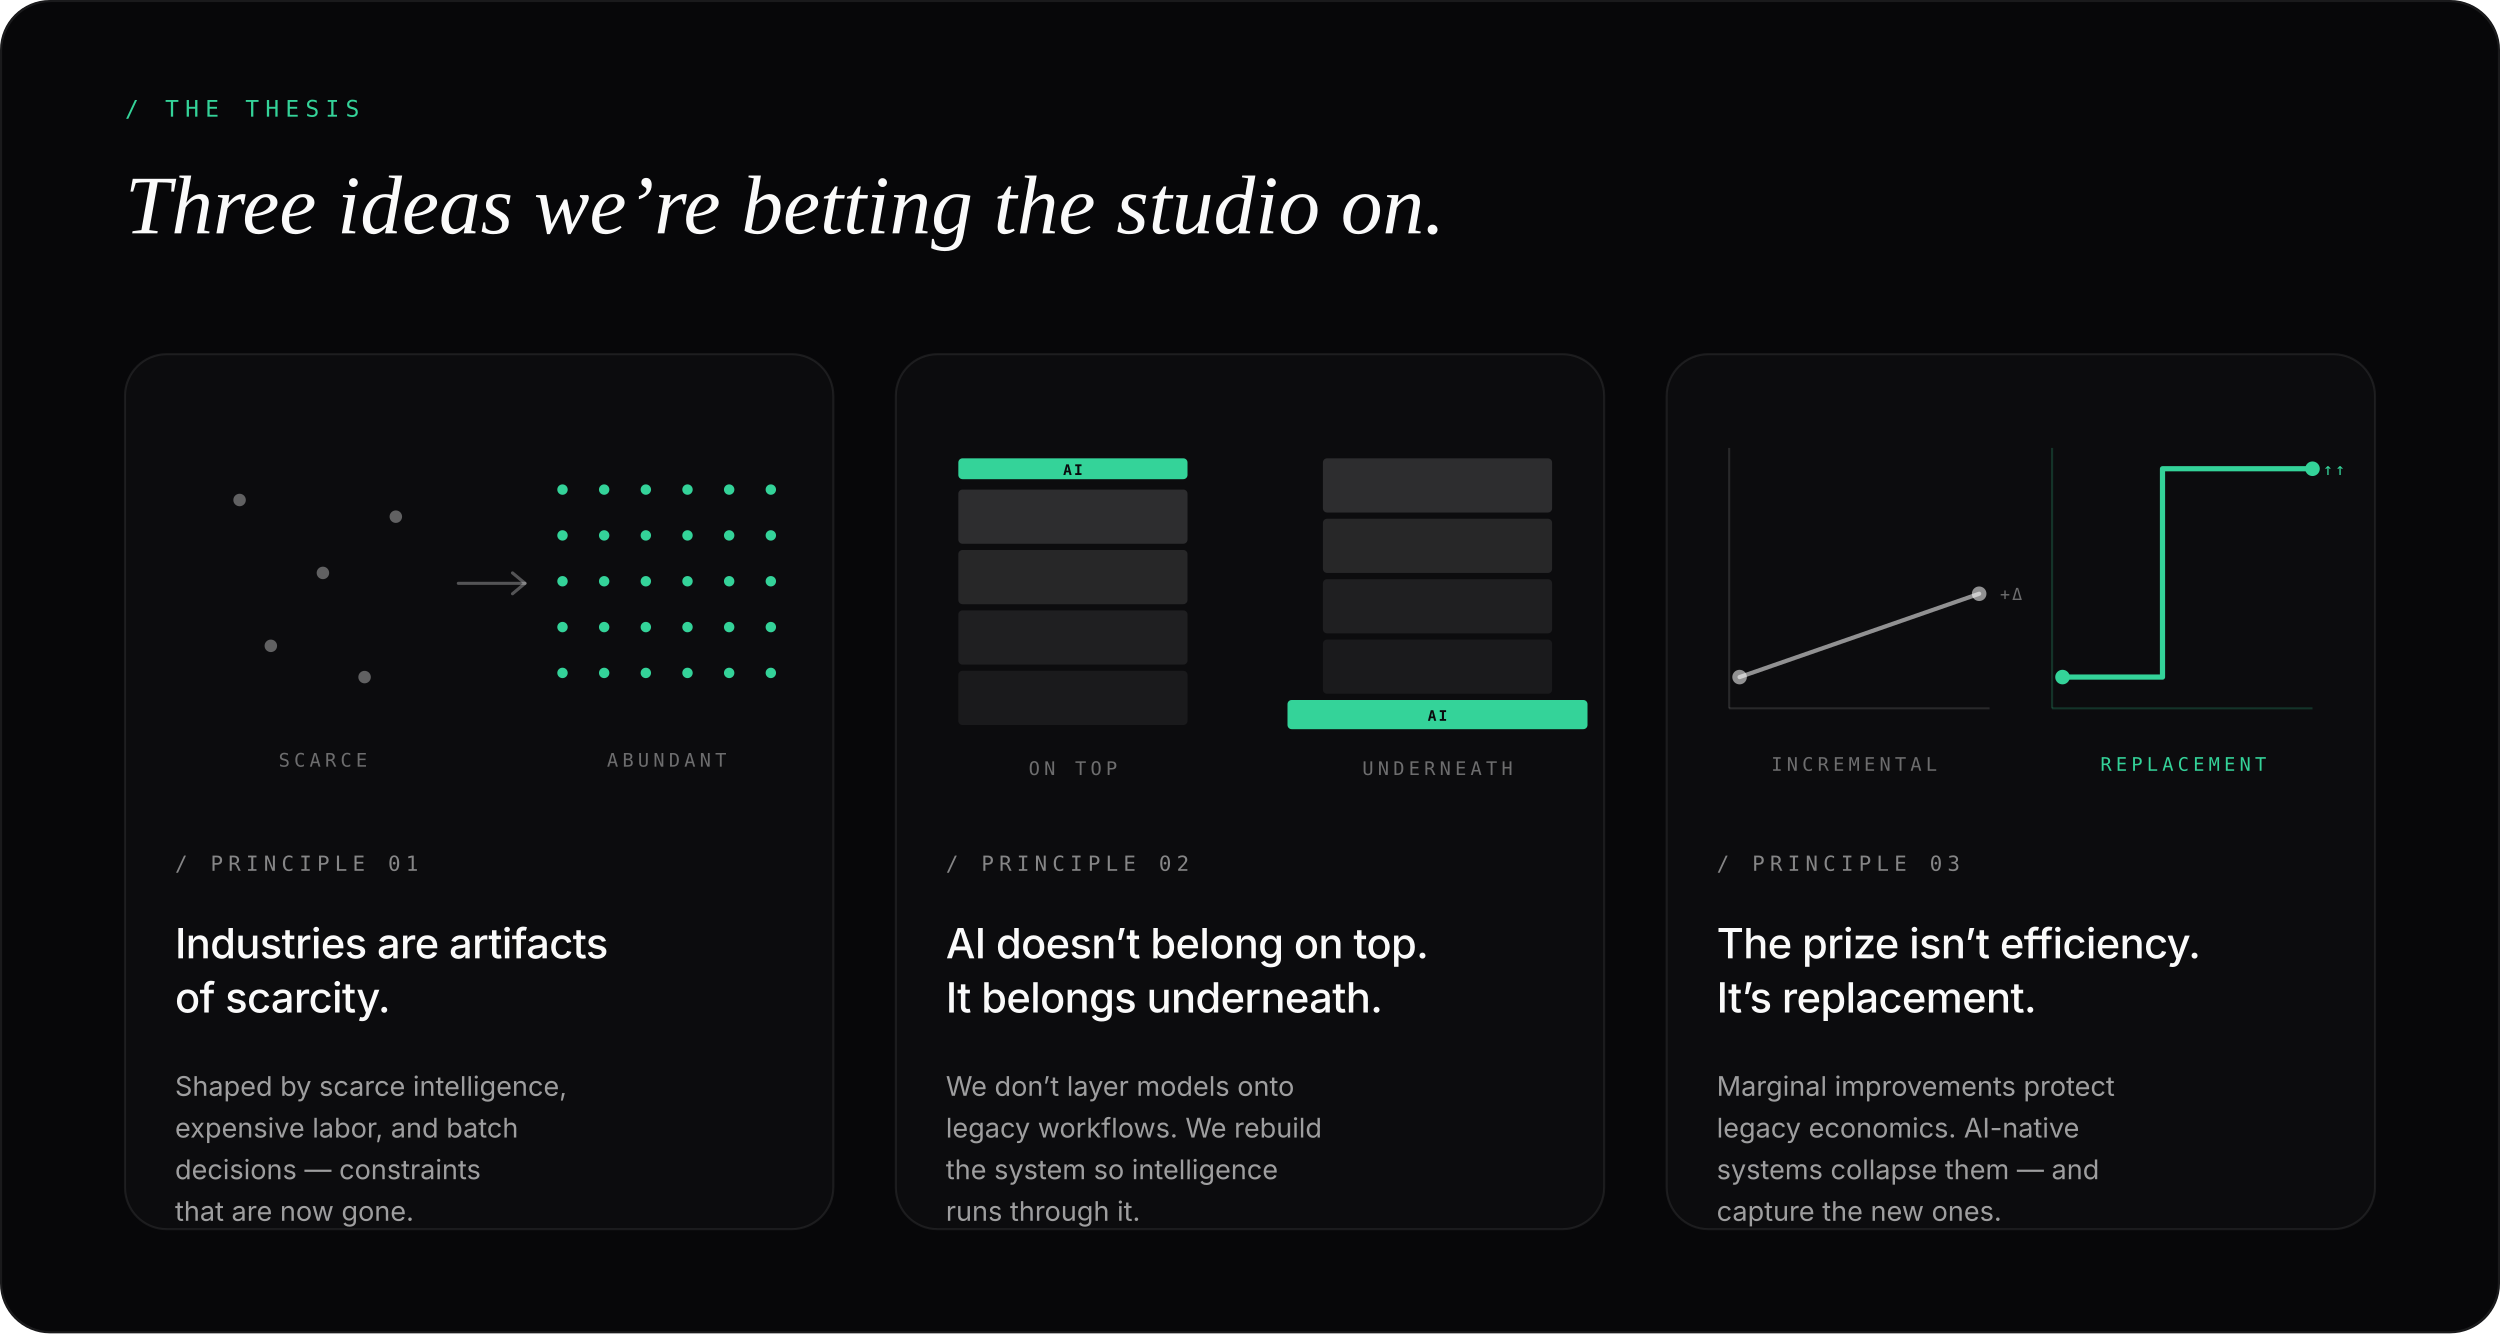
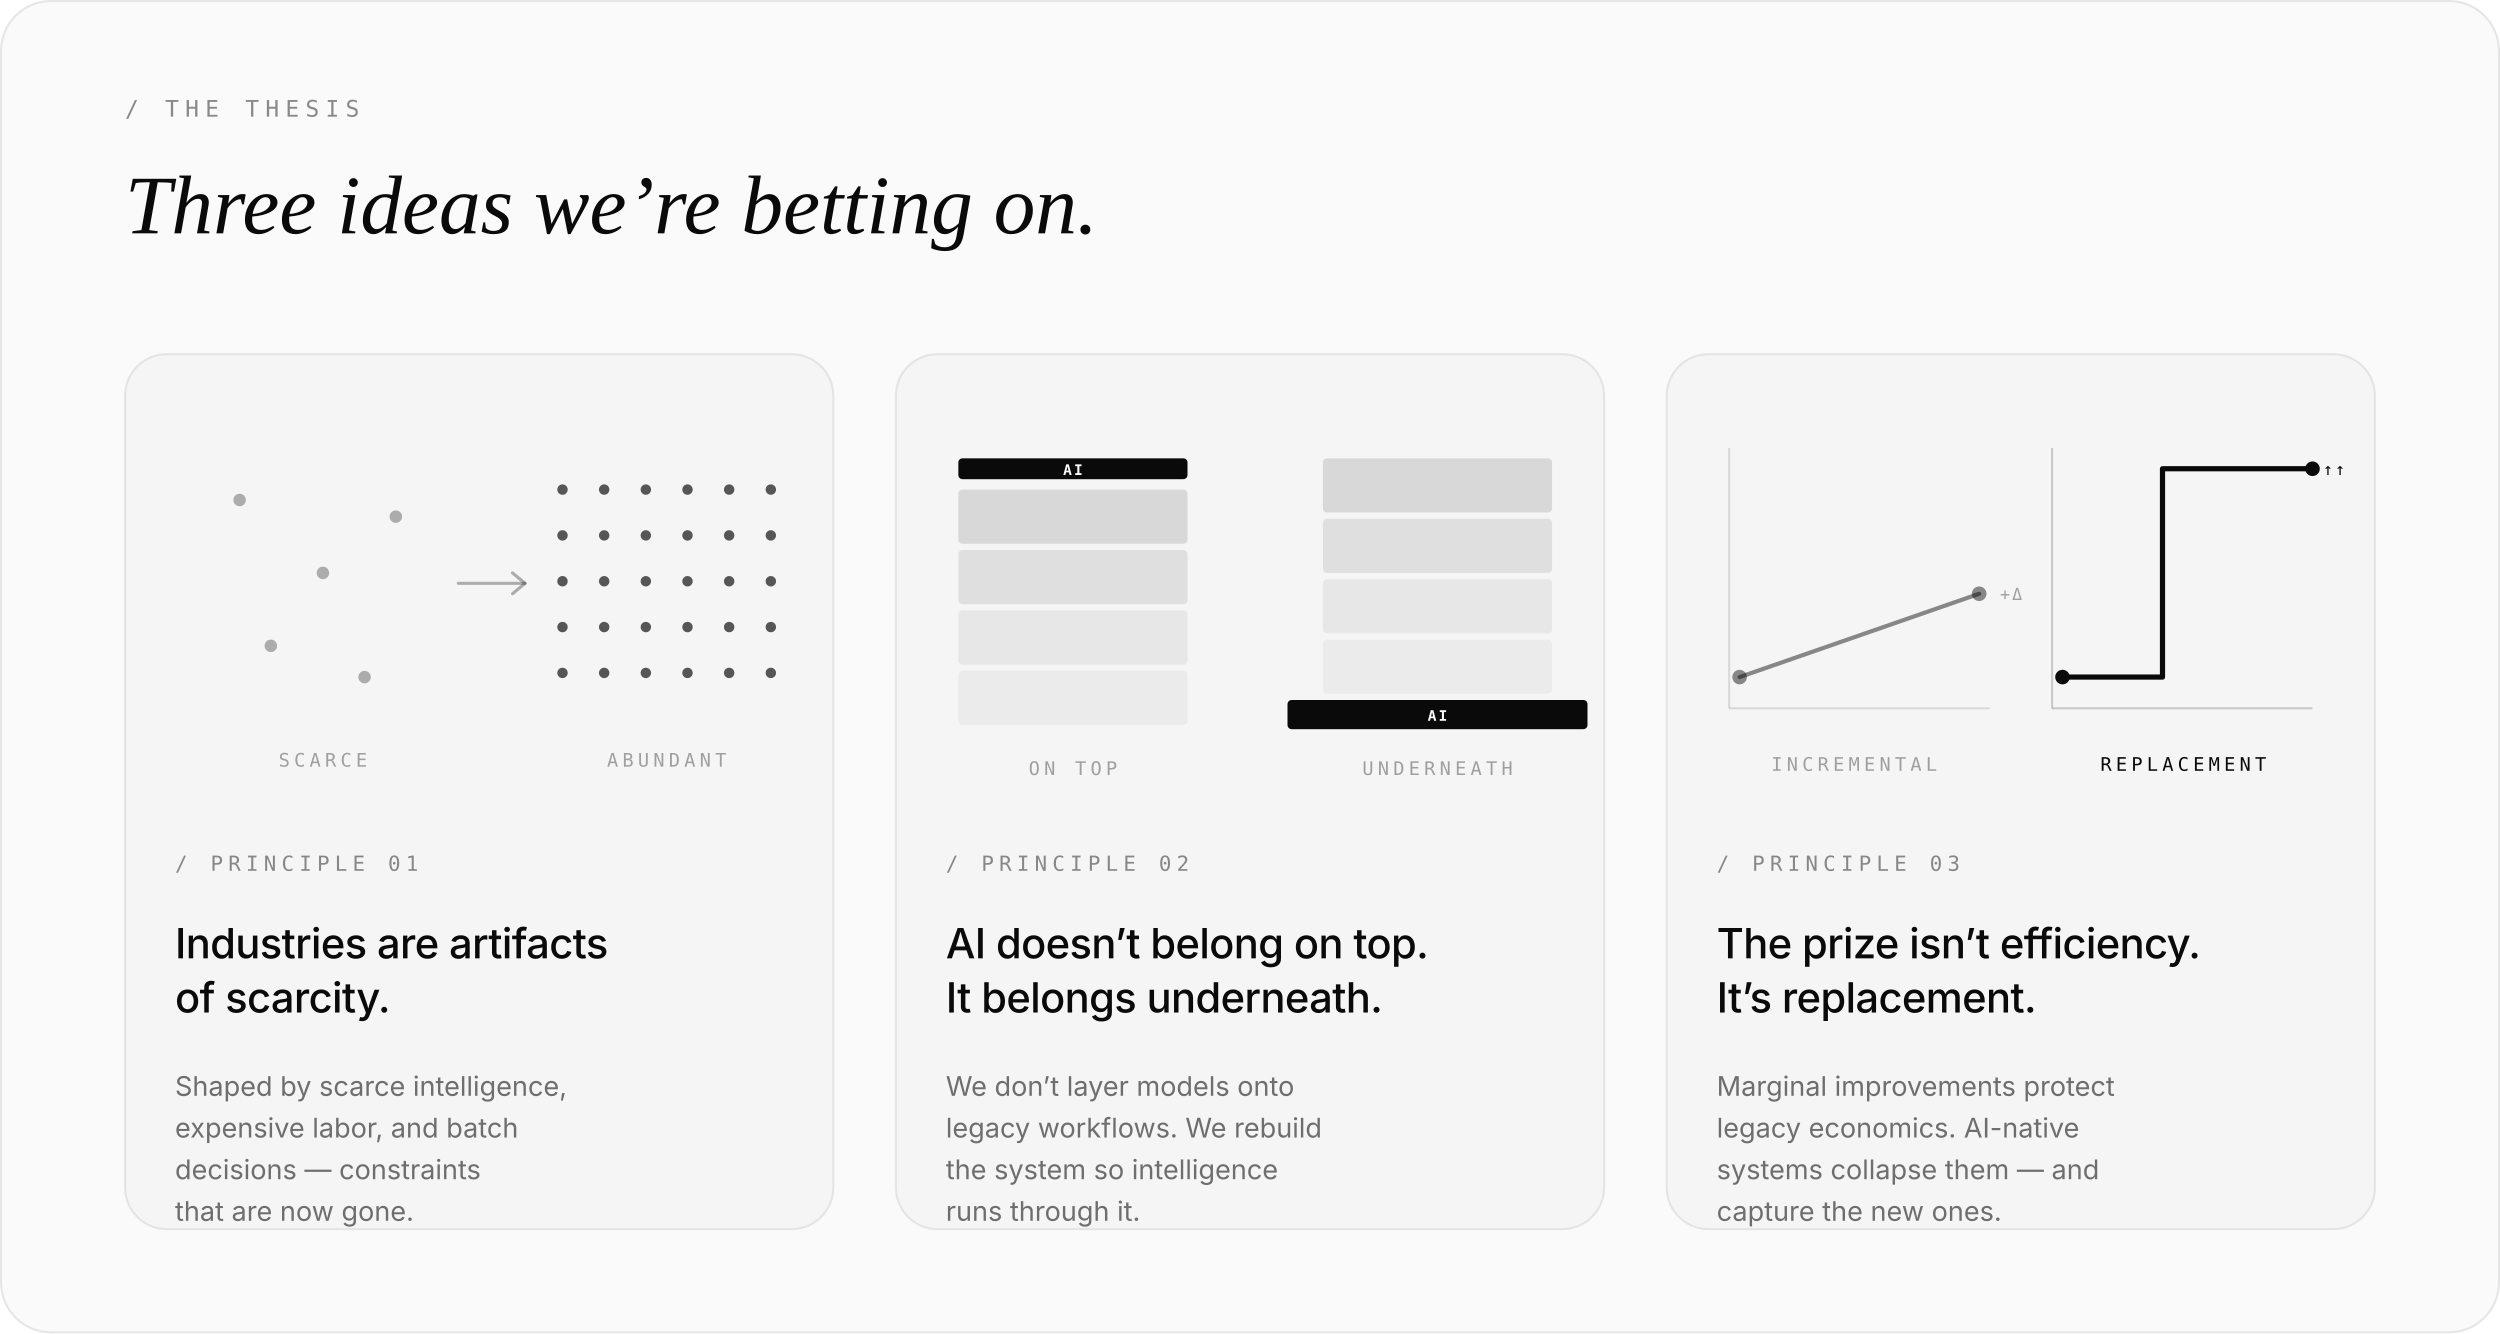
<svg xmlns="http://www.w3.org/2000/svg" viewBox="0 0 1200 640" role="img" aria-label="Serebrum thesis — three principles">
  <defs>
    <style>
      .sans { font-family: 'Inter', 'Segoe UI', system-ui, -apple-system, sans-serif; }
      .mono { font-family: 'JetBrains Mono', ui-monospace, 'SFMono-Regular', Consolas, monospace; }
      .serif { font-family: 'Instrument Serif', Georgia, 'Times New Roman', serif; }
    </style>
  </defs>
-   <rect width="1200" height="640" fill="#070709" rx="24" />
-   <rect x="0.5" y="0.5" width="1199" height="639" rx="24" fill="none" stroke="rgba(255,255,255,0.08)" />
+   <rect width="1200" height="640" fill="#fafafa" rx="24" />
+   <rect x="0.5" y="0.5" width="1199" height="639" rx="24" fill="none" stroke="rgba(0,0,0,0.08)" />
  <g class="mono">
-     <text x="60" y="56" fill="#34d399" font-size="11" letter-spacing="3">/ THE THESIS</text>
+     <text x="60" y="56" fill="rgba(0,0,0,0.45)" font-size="11" letter-spacing="3">/ THE THESIS</text>
  </g>
  <g class="serif">
-     <text x="60" y="112" fill="#fafafa" font-size="40" font-style="italic">Three ideas we’re betting the studio on.</text>
+     <text x="60" y="112" fill="#0a0a0a" font-size="40" font-style="italic">Three ideas we’re betting on.</text>
  </g>
  <g transform="translate(60, 170)">
-     <rect width="340" height="420" rx="20" fill="rgba(255,255,255,0.02)" stroke="rgba(255,255,255,0.08)" />
-     <g fill="rgba(255,255,255,0.35)">
+     <rect width="340" height="420" rx="20" fill="rgba(0,0,0,0.02)" stroke="rgba(0,0,0,0.08)" />
+     <g fill="rgba(0,0,0,0.3)">
      <circle cx="55" cy="70" r="3" />
      <circle cx="95" cy="105" r="3" />
      <circle cx="130" cy="78" r="3" />
      <circle cx="70" cy="140" r="3" />
      <circle cx="115" cy="155" r="3" />
    </g>
-     <g stroke="rgba(255,255,255,0.3)" stroke-width="1.5" fill="none" stroke-linecap="round" stroke-linejoin="round">
+     <g stroke="rgba(0,0,0,0.3)" stroke-width="1.5" fill="none" stroke-linecap="round" stroke-linejoin="round">
      <line x1="160" y1="110" x2="192" y2="110" />
      <polyline points="186,105 192,110 186,115" />
    </g>
-     <g fill="#34d399">
+     <g fill="rgba(0,0,0,0.65)">
      <circle cx="210" cy="65" r="2.5" />
      <circle cx="230" cy="65" r="2.5" />
      <circle cx="250" cy="65" r="2.5" />
      <circle cx="270" cy="65" r="2.5" />
      <circle cx="290" cy="65" r="2.5" />
      <circle cx="310" cy="65" r="2.5" />
      <circle cx="210" cy="87" r="2.5" />
      <circle cx="230" cy="87" r="2.5" />
      <circle cx="250" cy="87" r="2.5" />
      <circle cx="270" cy="87" r="2.5" />
      <circle cx="290" cy="87" r="2.5" />
      <circle cx="310" cy="87" r="2.5" />
      <circle cx="210" cy="109" r="2.5" />
      <circle cx="230" cy="109" r="2.5" />
      <circle cx="250" cy="109" r="2.5" />
      <circle cx="270" cy="109" r="2.5" />
      <circle cx="290" cy="109" r="2.5" />
      <circle cx="310" cy="109" r="2.5" />
      <circle cx="210" cy="131" r="2.5" />
      <circle cx="230" cy="131" r="2.5" />
      <circle cx="250" cy="131" r="2.5" />
      <circle cx="270" cy="131" r="2.5" />
      <circle cx="290" cy="131" r="2.5" />
      <circle cx="310" cy="131" r="2.5" />
      <circle cx="210" cy="153" r="2.5" />
      <circle cx="230" cy="153" r="2.5" />
      <circle cx="250" cy="153" r="2.5" />
      <circle cx="270" cy="153" r="2.5" />
      <circle cx="290" cy="153" r="2.5" />
      <circle cx="310" cy="153" r="2.5" />
    </g>
-     <g class="mono" fill="rgba(255,255,255,0.4)" font-size="9" letter-spacing="2">
+     <g class="mono" fill="rgba(0,0,0,0.35)" font-size="9" letter-spacing="2">
      <text x="95" y="198" text-anchor="middle">SCARCE</text>
      <text x="260" y="198" text-anchor="middle">ABUNDANT</text>
    </g>
    <g class="mono">
-       <text x="24" y="248" fill="rgba(255,255,255,0.5)" font-size="10" letter-spacing="2.5">/ PRINCIPLE 01</text>
+       <text x="24" y="248" fill="rgba(0,0,0,0.45)" font-size="10" letter-spacing="2.5">/ PRINCIPLE 01</text>
    </g>
-     <g class="sans" fill="#fafafa" font-size="20" font-weight="500" letter-spacing="-0.3">
+     <g class="sans" fill="#0a0a0a" font-size="20" font-weight="500" letter-spacing="-0.3">
      <text x="24" y="290">Industries are artifacts</text>
      <text x="24" y="316">of scarcity.</text>
    </g>
-     <g class="sans" fill="rgba(255,255,255,0.6)" font-size="13">
+     <g class="sans" fill="rgba(0,0,0,0.55)" font-size="13">
      <text x="24" y="356">Shaped by scarce intelligence,</text>
      <text x="24" y="376">expensive labor, and batch</text>
      <text x="24" y="396">decisions — constraints</text>
      <text x="24" y="416">that are now gone.</text>
    </g>
  </g>
  <g transform="translate(430, 170)">
-     <rect width="340" height="420" rx="20" fill="rgba(255,255,255,0.02)" stroke="rgba(255,255,255,0.08)" />
+     <rect width="340" height="420" rx="20" fill="rgba(0,0,0,0.02)" stroke="rgba(0,0,0,0.08)" />
    <g>
-       <rect x="30" y="50" width="110" height="10" rx="2" fill="#34d399" />
-       <rect x="30" y="65" width="110" height="26" rx="2" fill="rgba(255,255,255,0.14)" />
-       <rect x="30" y="94" width="110" height="26" rx="2" fill="rgba(255,255,255,0.11)" />
-       <rect x="30" y="123" width="110" height="26" rx="2" fill="rgba(255,255,255,0.08)" />
-       <rect x="30" y="152" width="110" height="26" rx="2" fill="rgba(255,255,255,0.06)" />
+       <rect x="30" y="50" width="110" height="10" rx="2" fill="#0a0a0a" />
+       <rect x="30" y="65" width="110" height="26" rx="2" fill="rgba(0,0,0,0.12)" />
+       <rect x="30" y="94" width="110" height="26" rx="2" fill="rgba(0,0,0,0.09)" />
+       <rect x="30" y="123" width="110" height="26" rx="2" fill="rgba(0,0,0,0.06)" />
+       <rect x="30" y="152" width="110" height="26" rx="2" fill="rgba(0,0,0,0.04)" />
    </g>
    <g>
-       <rect x="205" y="50" width="110" height="26" rx="2" fill="rgba(255,255,255,0.14)" />
-       <rect x="205" y="79" width="110" height="26" rx="2" fill="rgba(255,255,255,0.11)" />
-       <rect x="205" y="108" width="110" height="26" rx="2" fill="rgba(255,255,255,0.08)" />
-       <rect x="205" y="137" width="110" height="26" rx="2" fill="rgba(255,255,255,0.06)" />
-       <rect x="188" y="166" width="144" height="14" rx="2" fill="#34d399" />
+       <rect x="205" y="50" width="110" height="26" rx="2" fill="rgba(0,0,0,0.12)" />
+       <rect x="205" y="79" width="110" height="26" rx="2" fill="rgba(0,0,0,0.09)" />
+       <rect x="205" y="108" width="110" height="26" rx="2" fill="rgba(0,0,0,0.06)" />
+       <rect x="205" y="137" width="110" height="26" rx="2" fill="rgba(0,0,0,0.04)" />
+       <rect x="188" y="166" width="144" height="14" rx="2" fill="#0a0a0a" />
    </g>
-     <g class="mono" fill="#0a0a0d" font-size="7" font-weight="700" letter-spacing="1">
+     <g class="mono" fill="#fafafa" font-size="7" font-weight="700" letter-spacing="1">
      <text x="85" y="58" text-anchor="middle">AI</text>
      <text x="260" y="176" text-anchor="middle">AI</text>
    </g>
-     <g class="mono" fill="rgba(255,255,255,0.4)" font-size="9" letter-spacing="2">
+     <g class="mono" fill="rgba(0,0,0,0.35)" font-size="9" letter-spacing="2">
      <text x="85" y="202" text-anchor="middle">ON TOP</text>
      <text x="260" y="202" text-anchor="middle">UNDERNEATH</text>
    </g>
    <g class="mono">
-       <text x="24" y="248" fill="rgba(255,255,255,0.5)" font-size="10" letter-spacing="2.5">/ PRINCIPLE 02</text>
+       <text x="24" y="248" fill="rgba(0,0,0,0.45)" font-size="10" letter-spacing="2.5">/ PRINCIPLE 02</text>
    </g>
-     <g class="sans" fill="#fafafa" font-size="20" font-weight="500" letter-spacing="-0.3">
+     <g class="sans" fill="#0a0a0a" font-size="20" font-weight="500" letter-spacing="-0.3">
      <text x="24" y="290">AI doesn’t belong on top.</text>
      <text x="24" y="316">It belongs underneath.</text>
    </g>
-     <g class="sans" fill="rgba(255,255,255,0.6)" font-size="13">
+     <g class="sans" fill="rgba(0,0,0,0.55)" font-size="13">
      <text x="24" y="356">We don’t layer models onto</text>
      <text x="24" y="376">legacy workflows. We rebuild</text>
      <text x="24" y="396">the system so intelligence</text>
      <text x="24" y="416">runs through it.</text>
    </g>
  </g>
  <g transform="translate(800, 170)">
-     <rect width="340" height="420" rx="20" fill="rgba(255,255,255,0.02)" stroke="rgba(255,255,255,0.08)" />
-     <g stroke="rgba(255,255,255,0.12)" stroke-width="1" fill="none">
+     <rect width="340" height="420" rx="20" fill="rgba(0,0,0,0.02)" stroke="rgba(0,0,0,0.08)" />
+     <g stroke="rgba(0,0,0,0.12)" stroke-width="1" fill="none">
      <line x1="30" y1="45" x2="30" y2="170" />
      <line x1="30" y1="170" x2="155" y2="170" />
    </g>
-     <path d="M 35,155 L 150,115" stroke="rgba(255,255,255,0.55)" stroke-width="2" fill="none" stroke-linecap="round" />
-     <circle cx="35" cy="155" r="3.5" fill="rgba(255,255,255,0.55)" />
-     <circle cx="150" cy="115" r="3.5" fill="rgba(255,255,255,0.55)" />
-     <g class="mono" fill="rgba(255,255,255,0.4)" font-size="8" letter-spacing="1">
+     <path d="M 35,155 L 150,115" stroke="rgba(0,0,0,0.45)" stroke-width="2" fill="none" stroke-linecap="round" />
+     <circle cx="35" cy="155" r="3.5" fill="rgba(0,0,0,0.45)" />
+     <circle cx="150" cy="115" r="3.5" fill="rgba(0,0,0,0.45)" />
+     <g class="mono" fill="rgba(0,0,0,0.35)" font-size="8" letter-spacing="1">
      <text x="160" y="118" text-anchor="start">+Δ</text>
    </g>
-     <g stroke="rgba(52,211,153,0.2)" stroke-width="1" fill="none">
+     <g stroke="rgba(0,0,0,0.18)" stroke-width="1" fill="none">
      <line x1="185" y1="45" x2="185" y2="170" />
      <line x1="185" y1="170" x2="310" y2="170" />
    </g>
-     <path d="M 190,155 L 238,155 L 238,55 L 310,55" stroke="#34d399" stroke-width="2.5" fill="none" stroke-linecap="round" stroke-linejoin="round" />
-     <circle cx="190" cy="155" r="3.5" fill="#34d399" />
-     <circle cx="310" cy="55" r="3.5" fill="#34d399" />
-     <g class="mono" fill="#34d399" font-size="8" letter-spacing="1">
+     <path d="M 190,155 L 238,155 L 238,55 L 310,55" stroke="#0a0a0a" stroke-width="2.5" fill="none" stroke-linecap="round" stroke-linejoin="round" />
+     <circle cx="190" cy="155" r="3.5" fill="#0a0a0a" />
+     <circle cx="310" cy="55" r="3.5" fill="#0a0a0a" />
+     <g class="mono" fill="#0a0a0a" font-size="8" letter-spacing="1">
      <text x="315" y="58" text-anchor="start">↑↑</text>
    </g>
    <g class="mono" font-size="9" letter-spacing="2">
-       <text x="90" y="200" text-anchor="middle" fill="rgba(255,255,255,0.4)">INCREMENTAL</text>
-       <text x="248" y="200" text-anchor="middle" fill="#34d399">REPLACEMENT</text>
+       <text x="90" y="200" text-anchor="middle" fill="rgba(0,0,0,0.35)">INCREMENTAL</text>
+       <text x="248" y="200" text-anchor="middle" fill="#0a0a0a">REPLACEMENT</text>
    </g>
    <g class="mono">
-       <text x="24" y="248" fill="rgba(255,255,255,0.5)" font-size="10" letter-spacing="2.5">/ PRINCIPLE 03</text>
+       <text x="24" y="248" fill="rgba(0,0,0,0.45)" font-size="10" letter-spacing="2.5">/ PRINCIPLE 03</text>
    </g>
-     <g class="sans" fill="#fafafa" font-size="20" font-weight="500" letter-spacing="-0.3">
+     <g class="sans" fill="#0a0a0a" font-size="20" font-weight="500" letter-spacing="-0.3">
      <text x="24" y="290">The prize isn’t efficiency.</text>
      <text x="24" y="316">It’s replacement.</text>
    </g>
-     <g class="sans" fill="rgba(255,255,255,0.6)" font-size="13">
+     <g class="sans" fill="rgba(0,0,0,0.55)" font-size="13">
      <text x="24" y="356">Marginal improvements protect</text>
      <text x="24" y="376">legacy economics. AI-native</text>
      <text x="24" y="396">systems collapse them — and</text>
      <text x="24" y="416">capture the new ones.</text>
    </g>
  </g>
</svg>
